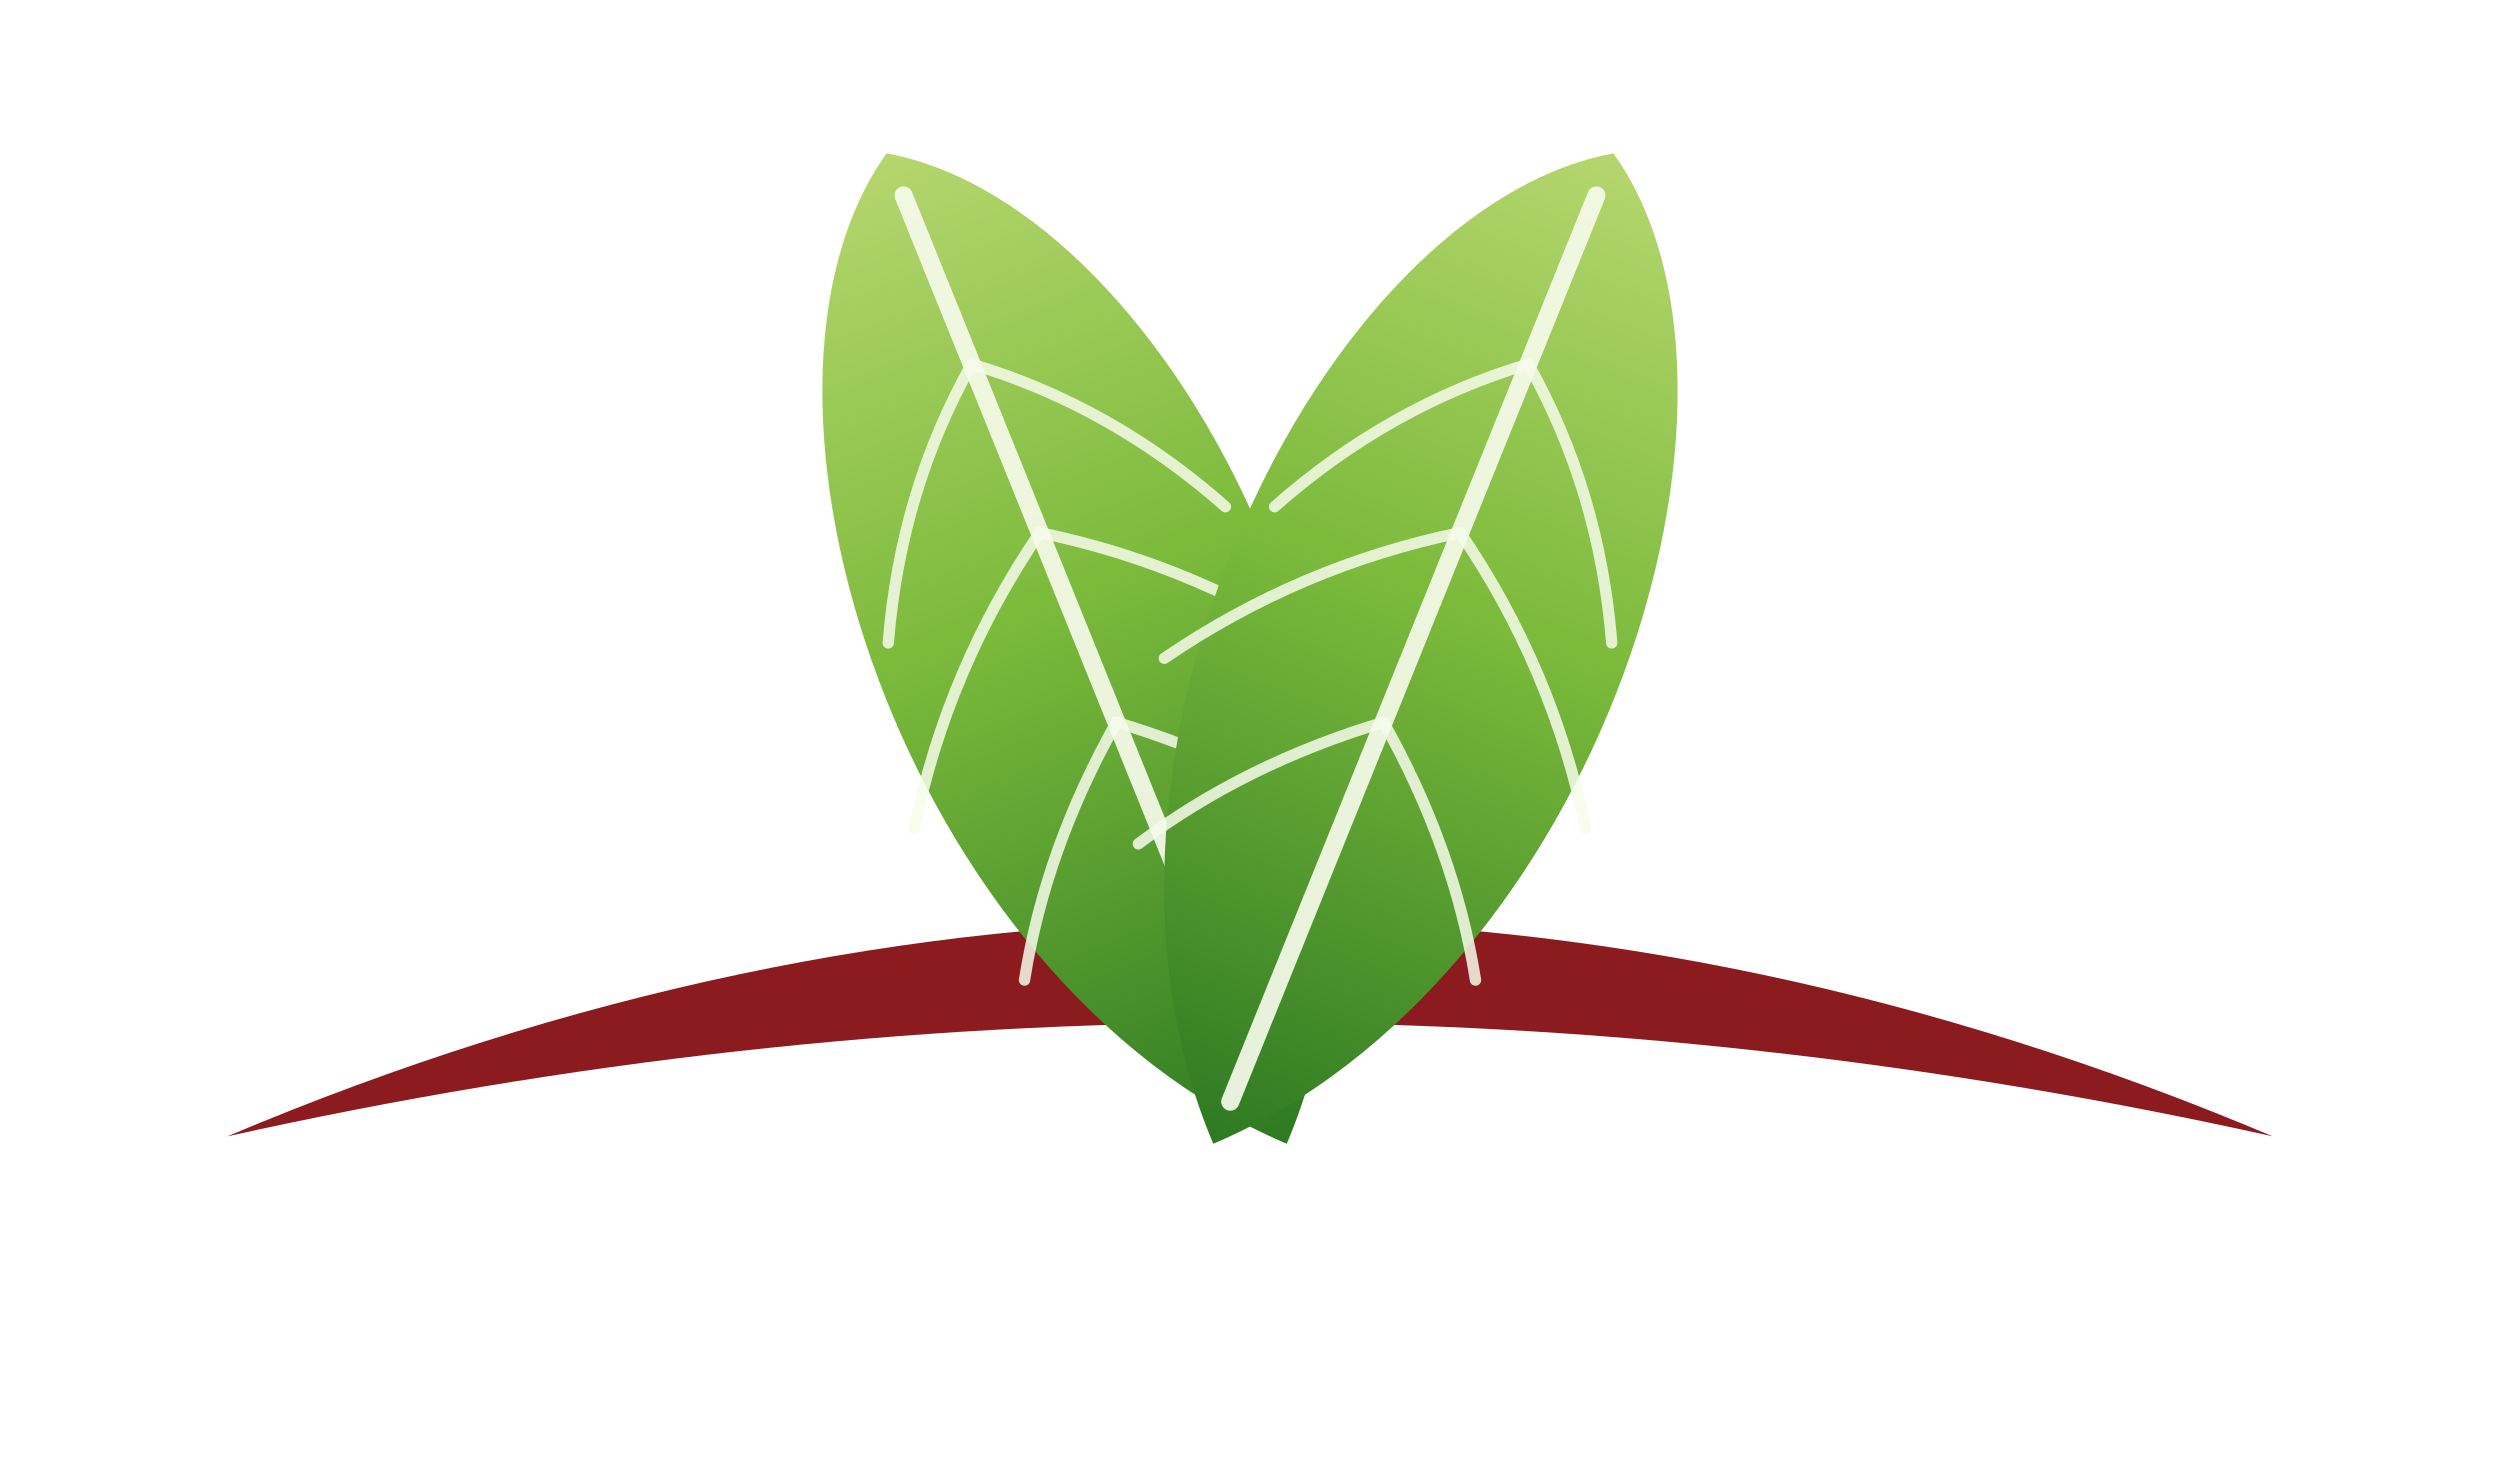
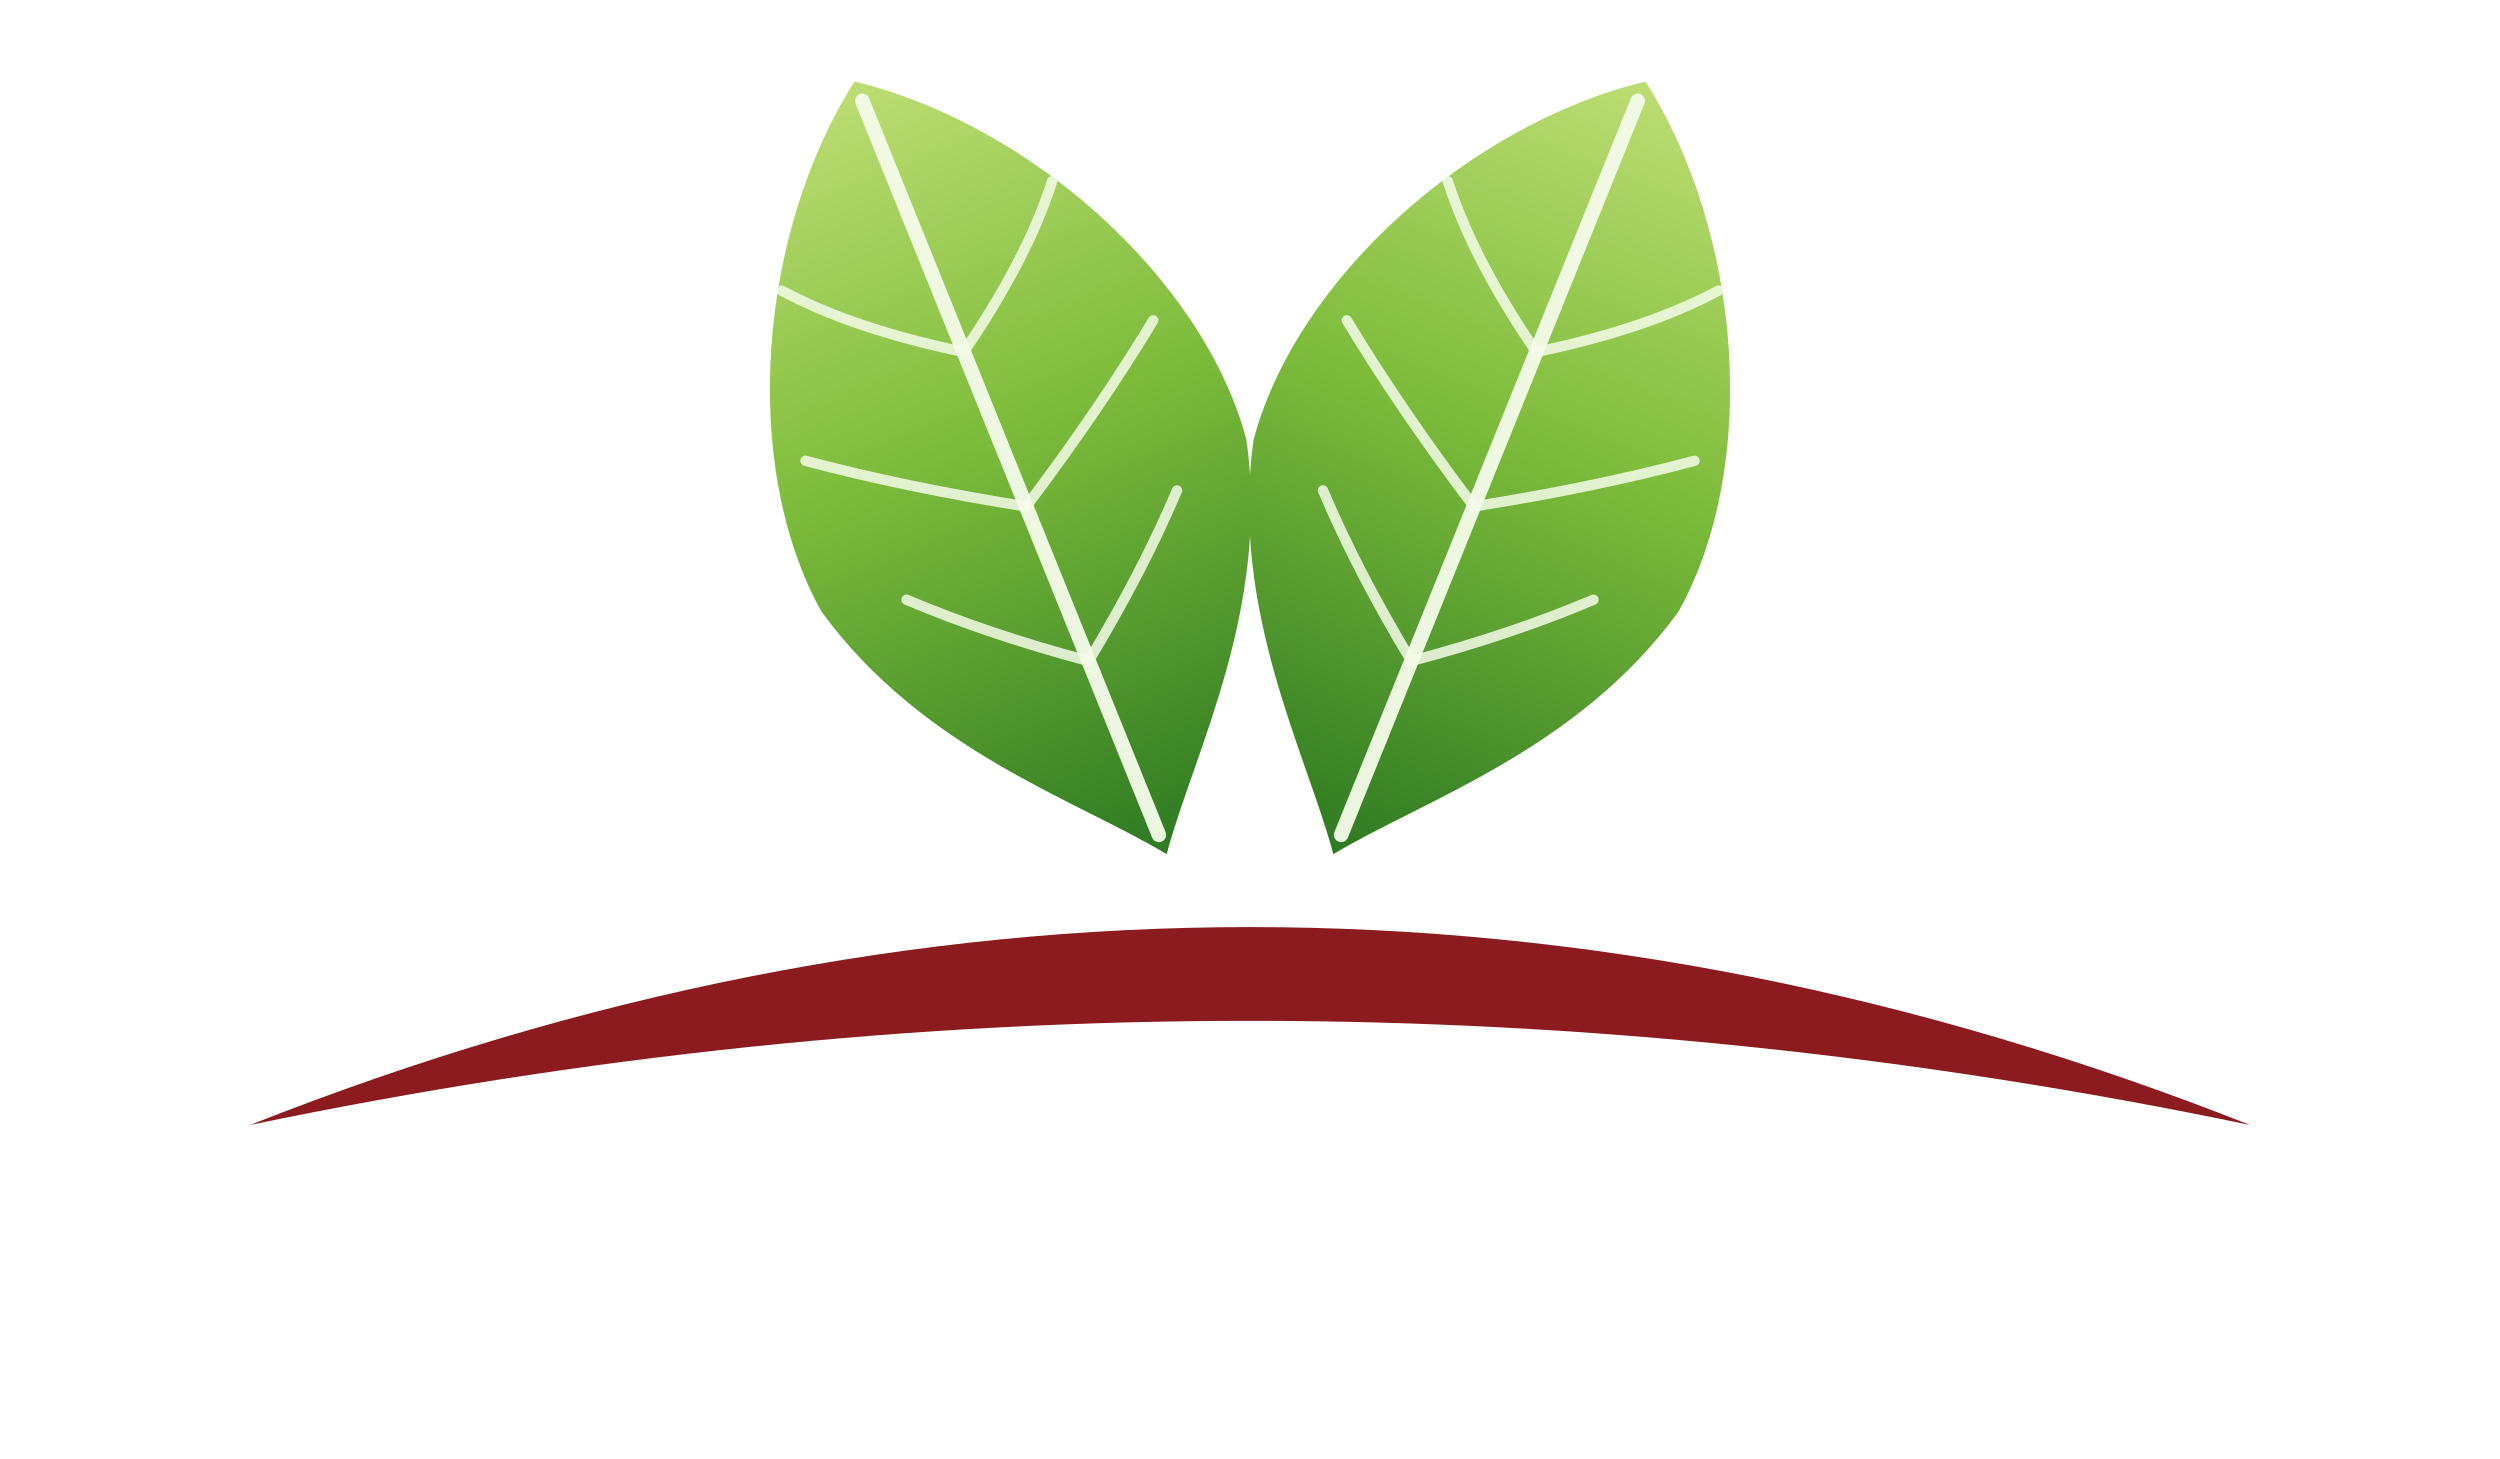
- <svg xmlns="http://www.w3.org/2000/svg" viewBox="0 0 220 130">
+ <svg xmlns="http://www.w3.org/2000/svg" viewBox="0 0 240 140">
  <defs>
    <linearGradient id="l" x1="0.5" y1="0" x2="0.5" y2="1">
-       <stop offset="0%" stop-color="#B5D66E" />
-       <stop offset="45%" stop-color="#7BBA3B" />
+       <stop offset="0%" stop-color="#BDDD73" />
+       <stop offset="45%" stop-color="#7DBC3B" />
      <stop offset="100%" stop-color="#2E7A22" />
    </linearGradient>
-     <symbol id="leaf" viewBox="-32 -52 64 100">
-       <path d="M 0 -48 C 22 -34 26 20 0 46 C -26 20 -22 -34 0 -48 Z" fill="url(#l)" />
-       <path d="M 0 -44 L 0 42" stroke="#F6FBEA" stroke-width="1.6" stroke-linecap="round" opacity="0.92" />
-       <path d="M 0 -28 Q -10 -20 -16 -8" stroke="#F6FBEA" stroke-width="1" fill="none" stroke-linecap="round" opacity="0.85" />
-       <path d="M 0 -12 Q -12 -4 -20 8" stroke="#F6FBEA" stroke-width="1" fill="none" stroke-linecap="round" opacity="0.85" />
-       <path d="M 0 6 Q -10 14 -16 24" stroke="#F6FBEA" stroke-width="1" fill="none" stroke-linecap="round" opacity="0.85" />
-       <path d="M 0 -28 Q 10 -20 16 -8" stroke="#F6FBEA" stroke-width="1" fill="none" stroke-linecap="round" opacity="0.85" />
-       <path d="M 0 -12 Q 12 -4 20 8" stroke="#F6FBEA" stroke-width="1" fill="none" stroke-linecap="round" opacity="0.85" />
-       <path d="M 0 6 Q 10 14 16 24" stroke="#F6FBEA" stroke-width="1" fill="none" stroke-linecap="round" opacity="0.85" />
+     <symbol id="leaf" viewBox="-30 -84 60 96">
+       <path d="M 0 0 C -6 -8 -18 -18 -22 -34 C -24 -50 -14 -70 0 -80 C 14 -70 24 -50 22 -34 C 18 -18 6 -8 0 0 Z" fill="url(#l)" />
+       <path d="M 0 -2 L 0 -78" stroke="#F4FBE9" stroke-width="1.4" stroke-linecap="round" opacity="0.95" />
+       <path d="M 0 -20 Q -8 -26 -14 -32" stroke="#F4FBE9" stroke-width="1" fill="none" stroke-linecap="round" opacity="0.85" />
+       <path d="M 0 -36 Q -10 -42 -18 -48" stroke="#F4FBE9" stroke-width="1" fill="none" stroke-linecap="round" opacity="0.85" />
+       <path d="M 0 -52 Q -9 -58 -14 -64" stroke="#F4FBE9" stroke-width="1" fill="none" stroke-linecap="round" opacity="0.85" />
+       <path d="M 0 -20 Q 8 -26 14 -32" stroke="#F4FBE9" stroke-width="1" fill="none" stroke-linecap="round" opacity="0.85" />
+       <path d="M 0 -36 Q 10 -42 18 -48" stroke="#F4FBE9" stroke-width="1" fill="none" stroke-linecap="round" opacity="0.85" />
+       <path d="M 0 -52 Q 9 -58 14 -64" stroke="#F4FBE9" stroke-width="1" fill="none" stroke-linecap="round" opacity="0.85" />
    </symbol>
  </defs>
-   <path d="M 20 100 Q 110 62 200 100 Q 110 80 20 100 Z" fill="#8B1B1F" />
-   <g transform="translate(96 58) rotate(-22)">
-     <use href="#leaf" x="-32" y="-52" width="64" height="100" />
+   <path d="M 24 108 Q 120 70 216 108 Q 120 88 24 108 Z" fill="#8B1B1F" />
+   <g transform="translate(112 82) rotate(-22)">
+     <use href="#leaf" width="60" height="96" x="-30" y="-84" />
  </g>
-   <g transform="translate(124 58) rotate(22)">
-     <use href="#leaf" x="-32" y="-52" width="64" height="100" />
+   <g transform="translate(128 82) rotate(22)">
+     <use href="#leaf" width="60" height="96" x="-30" y="-84" />
  </g>
</svg>
